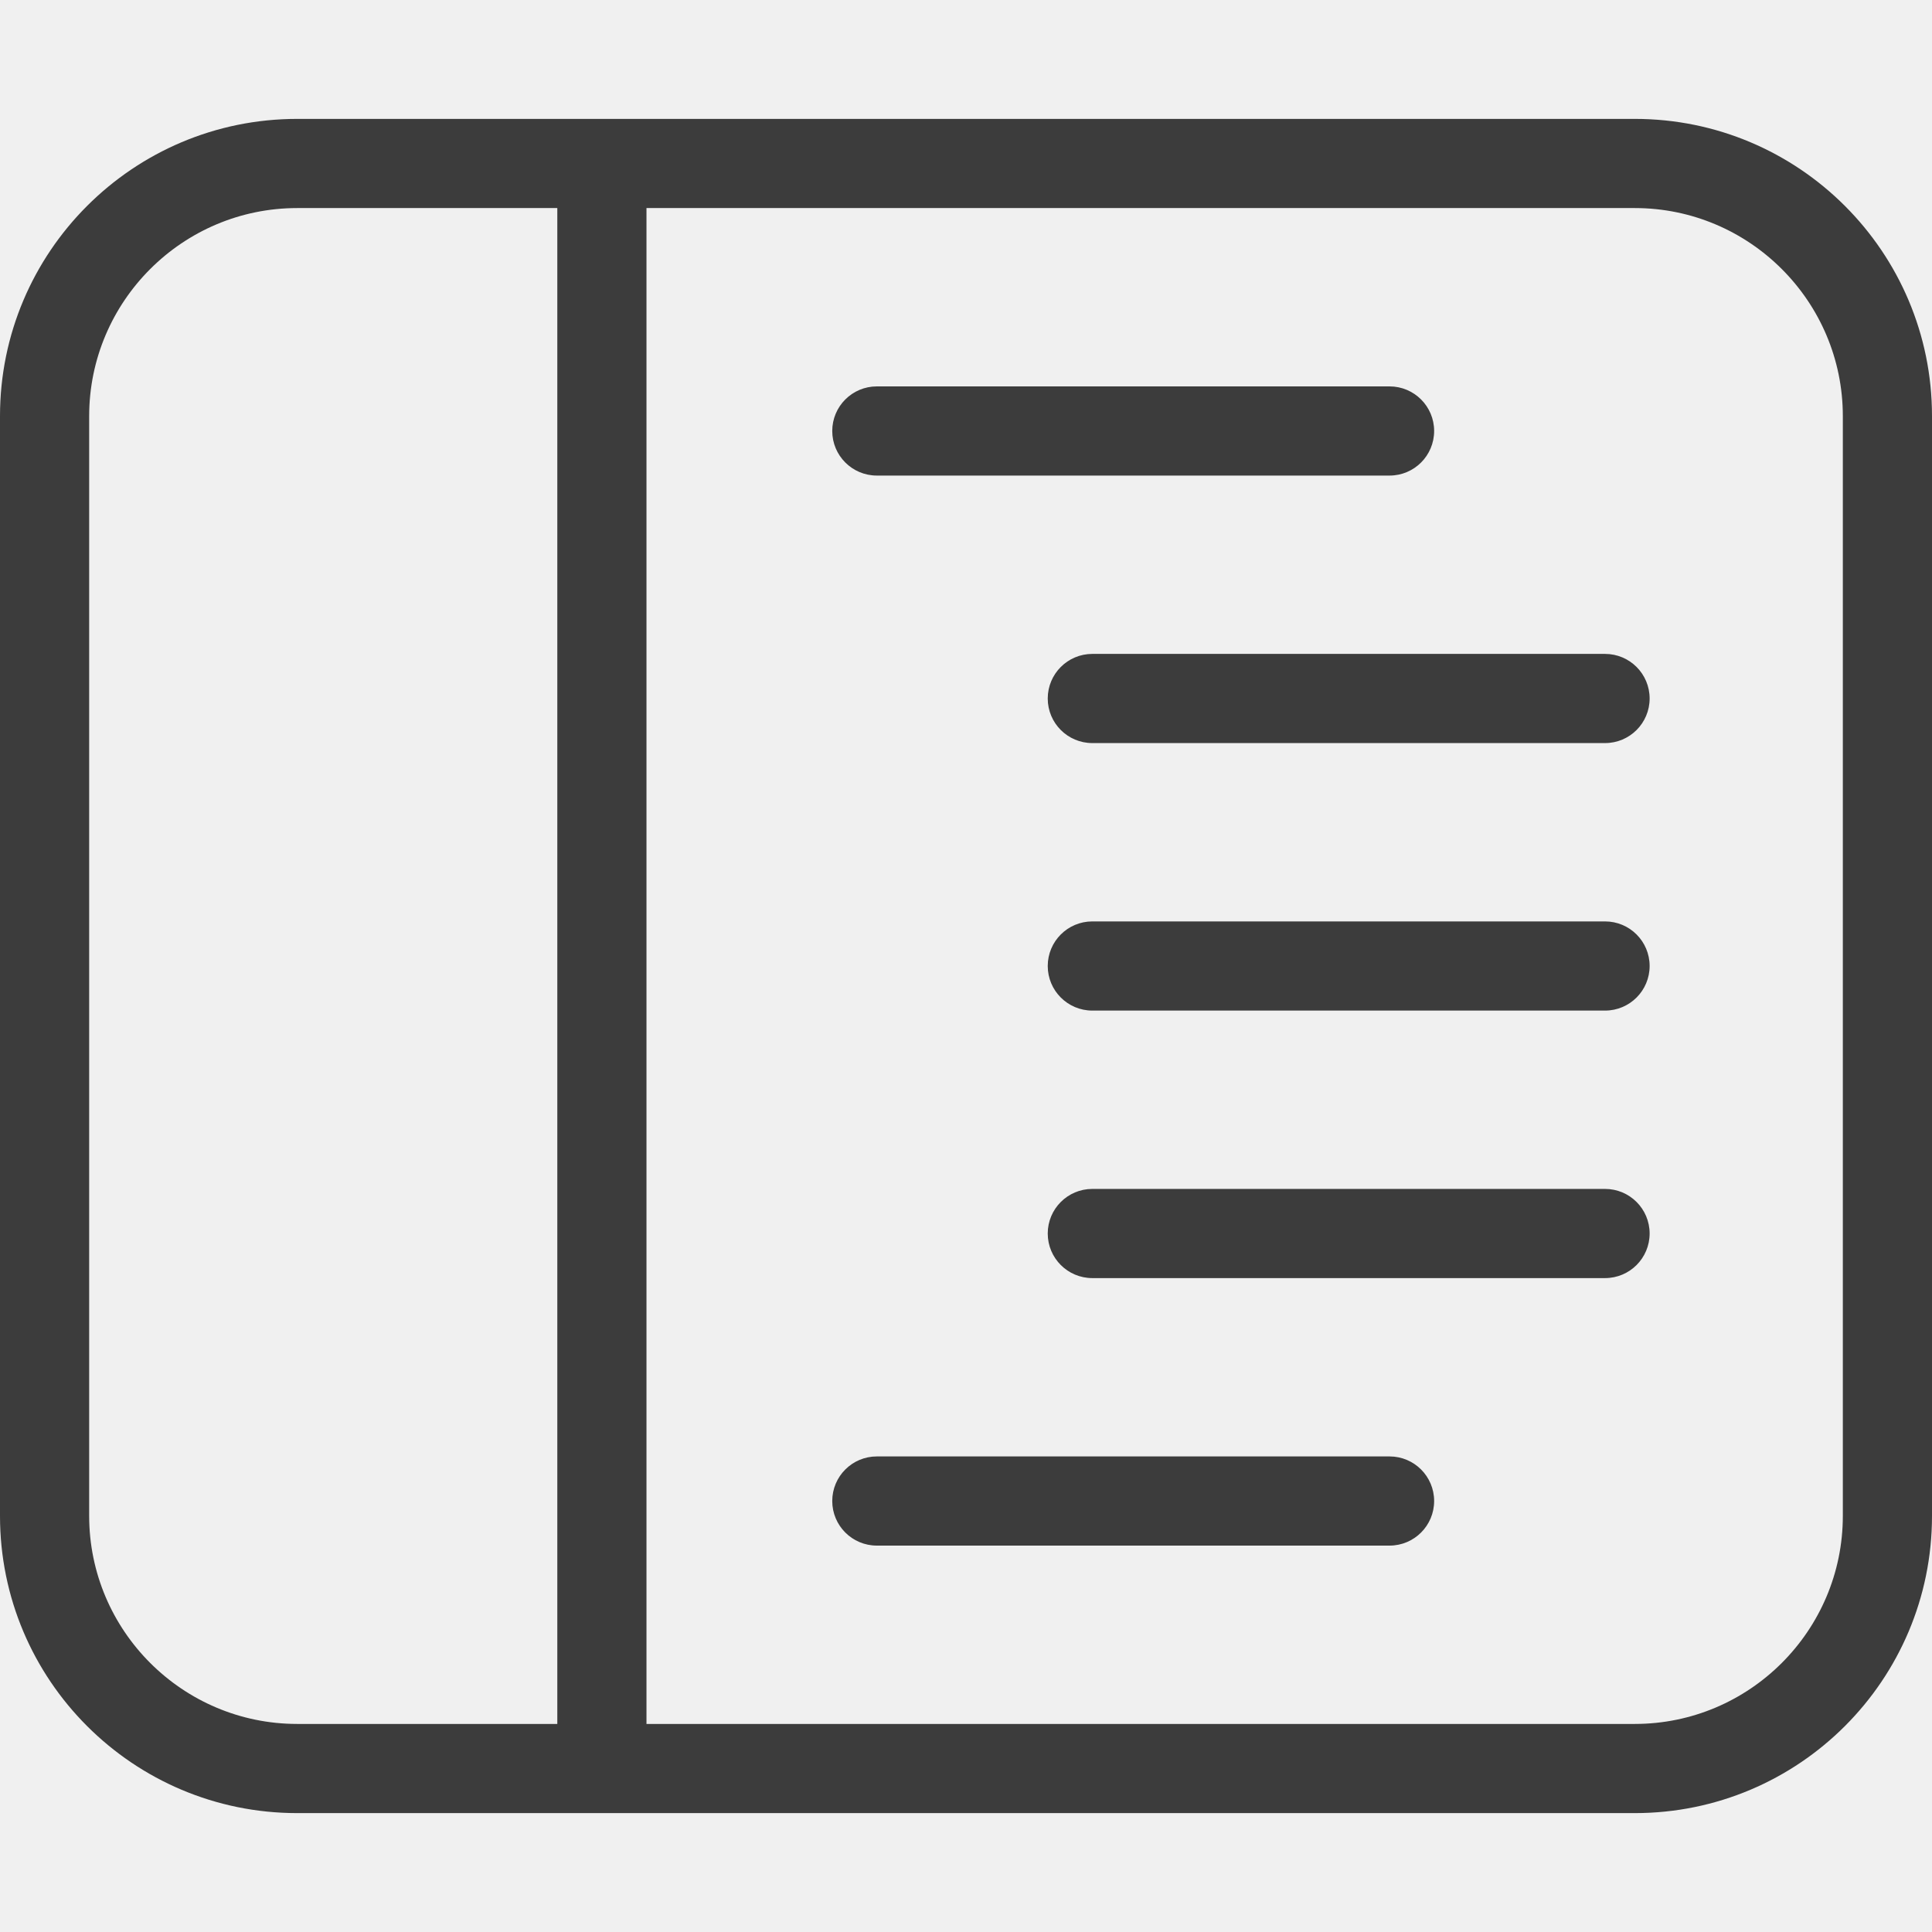
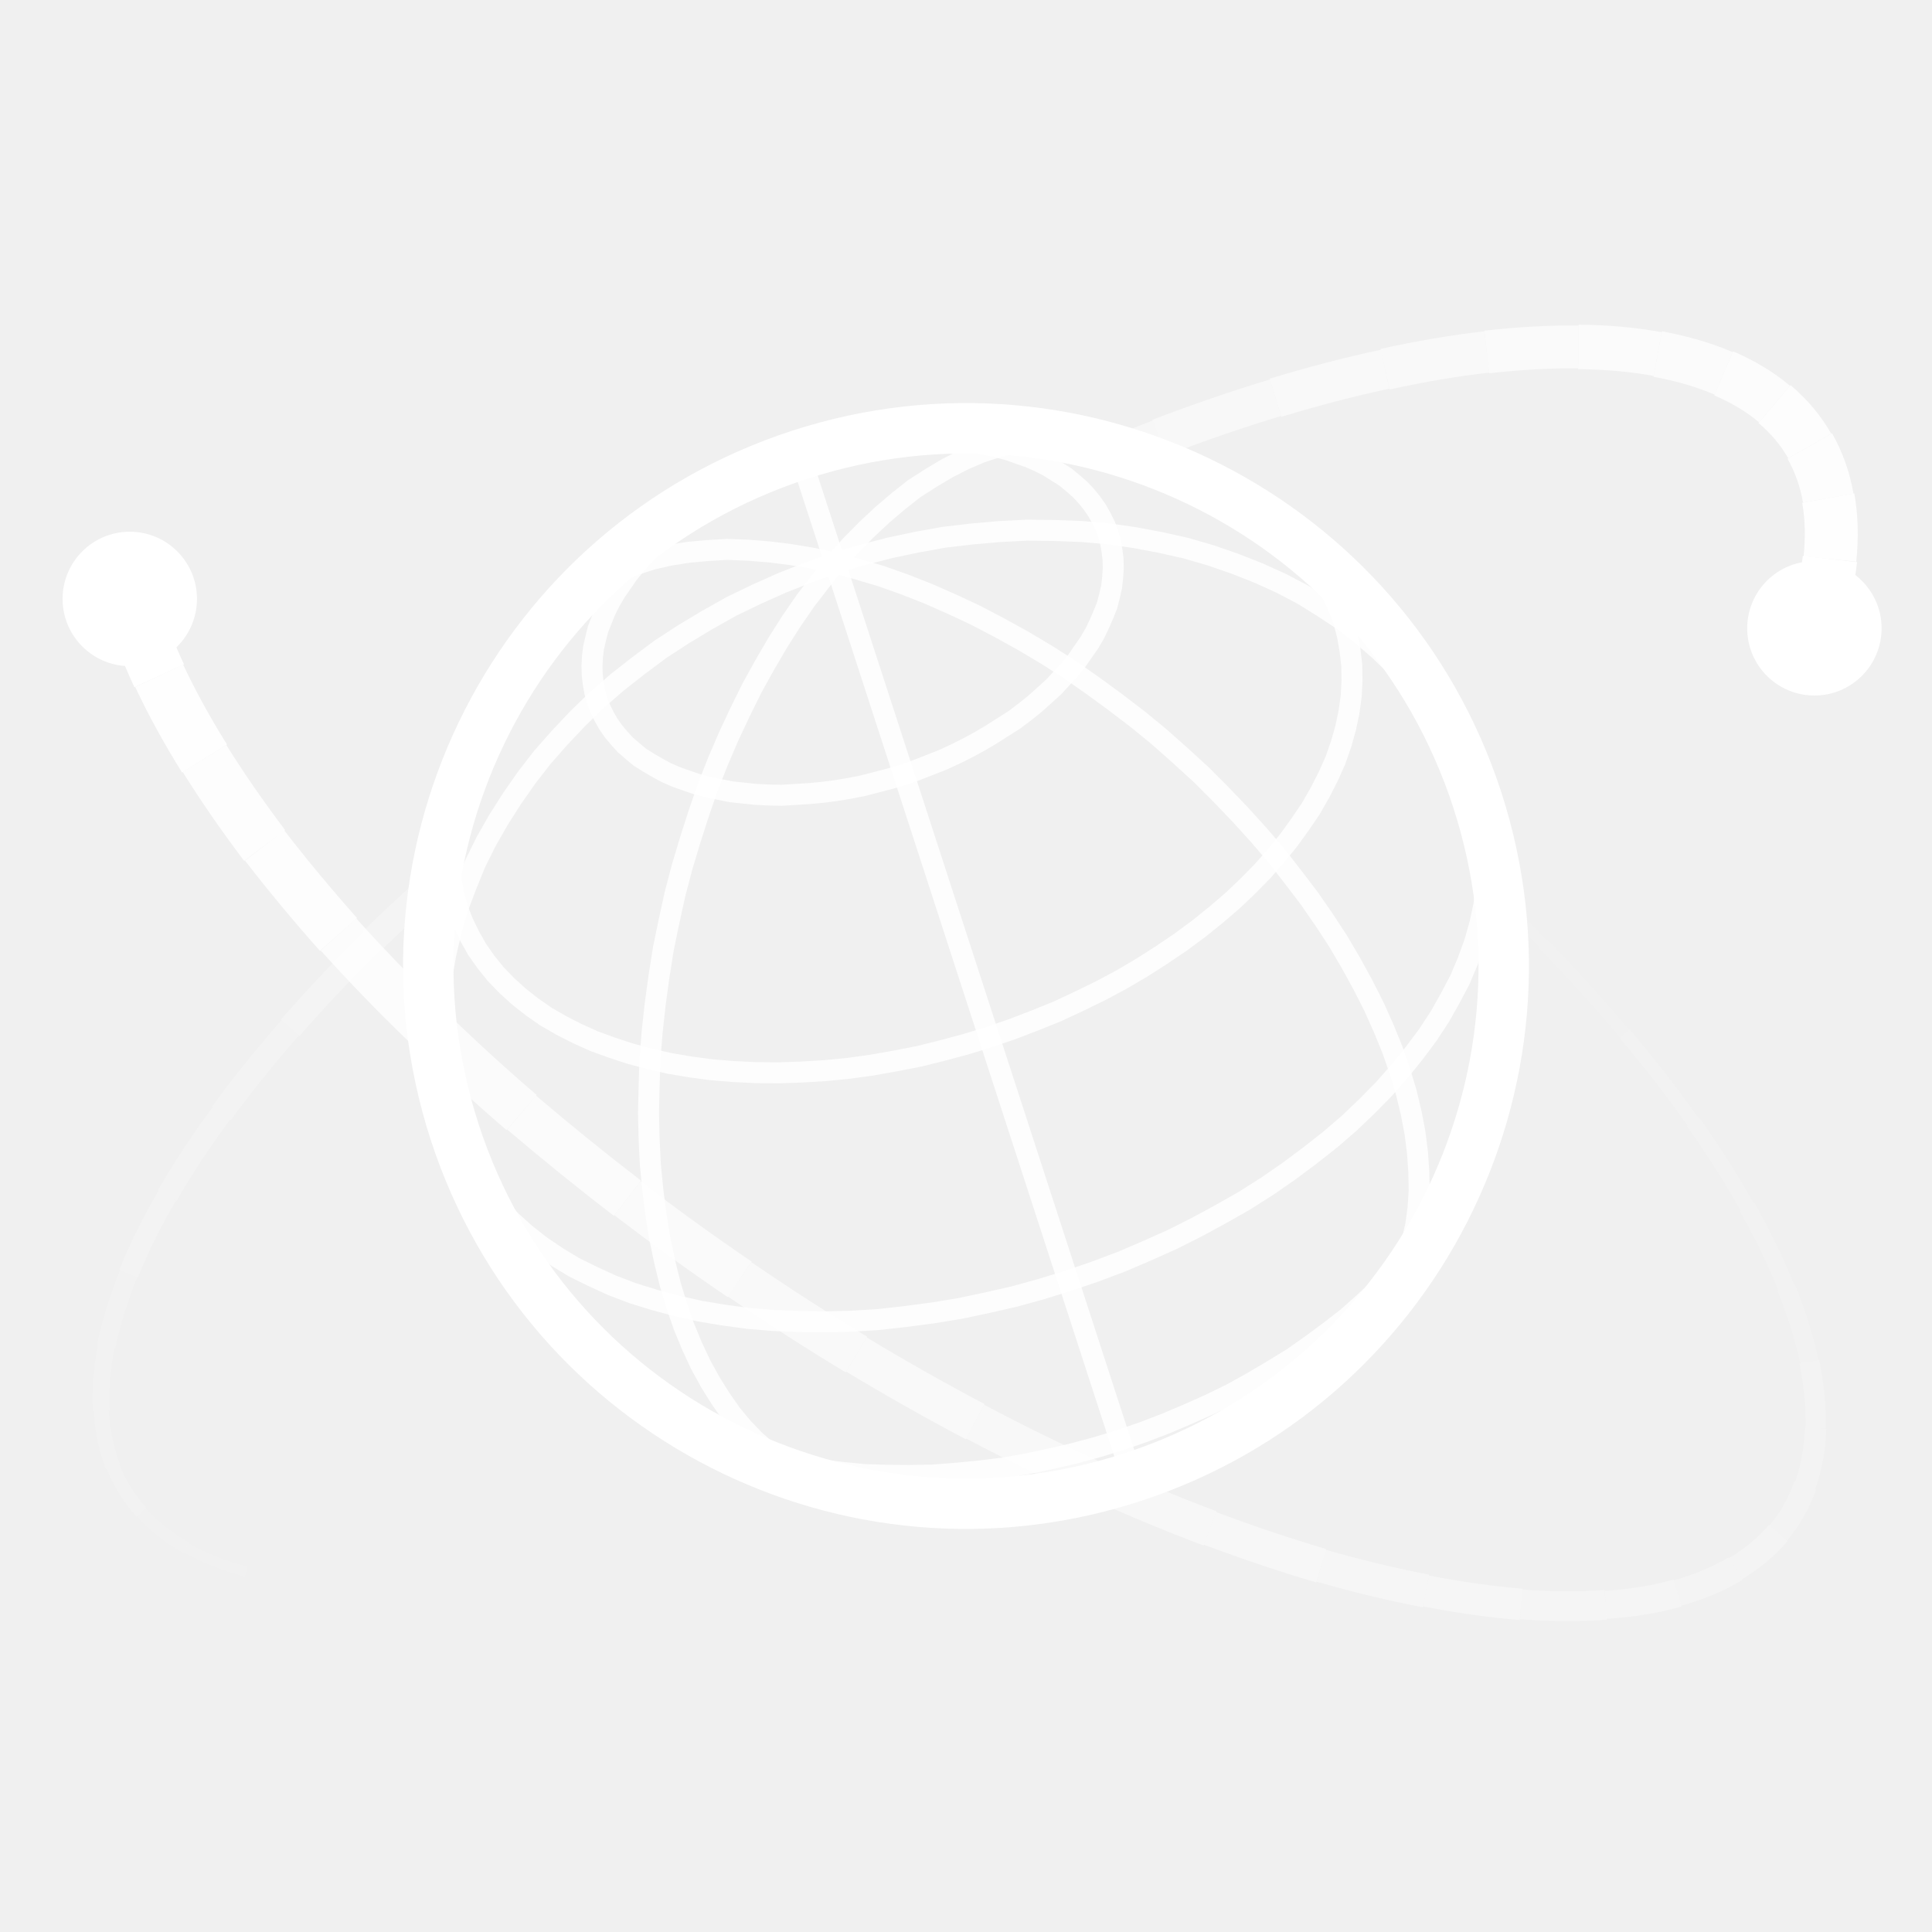
- <svg xmlns="http://www.w3.org/2000/svg" width="260" height="260" viewBox="0 0 260 260" fill="none">
-   <path d="M220 16H40C17.909 16 0 33.909 0 56V204C0 226.091 17.909 244 40 244H220C242.091 244 260 226.091 260 204V56C260 33.909 242.091 16 220 16ZM12 204V56C12 40.561 24.561 28 40 28H75V232H40C24.561 232 12 219.439 12 204ZM248 204C248 219.439 235.439 232 220 232H87V28H220C235.439 28 248 40.561 248 56V204ZM112 58C112 54.686 114.686 52 118 52H187C190.314 52 193 54.686 193 58C193 61.314 190.314 64 187 64H118C114.686 64 112 61.314 112 58ZM193 202C193 205.314 190.314 208 187 208H118C114.686 208 112 205.314 112 202C112 198.686 114.686 196 118 196H187C190.314 196 193 198.686 193 202ZM222 94C222 97.314 219.314 100 216 100H147C143.686 100 141 97.314 141 94C141 90.686 143.686 88 147 88H216C219.314 88 222 90.686 222 94ZM222 130C222 133.314 219.314 136 216 136H147C143.686 136 141 133.314 141 130C141 126.686 143.686 124 147 124H216C219.314 124 222 126.686 222 130ZM222 166C222 169.314 219.314 172 216 172H147C143.686 172 141 169.314 141 166C141 162.686 143.686 160 147 160H216C219.314 160 222 162.686 222 166Z" fill="#3C3C3C" />
+ <svg xmlns="http://www.w3.org/2000/svg" viewBox="-230 -230 460 460" width="260" height="260">
+   <defs>
+     <mask id="cut" maskUnits="userSpaceOnUse" x="-300" y="-300" width="600" height="600">
+       <rect x="-300" y="-300" width="600" height="600" fill="#fff" />
+       <circle r="128" fill="#000" />
+     </mask>
+   </defs>
+   <g fill="none" stroke="#FFFFFF">
+     <g stroke-linecap="butt" mask="url(#cut)">
+       <path d="M 200.9 -123.8 Q 197.7 -129.4 192.5 -133.8" stroke-width="11.8" stroke-opacity="0.847" />
+       <path d="M 192.5 -133.8 Q 187.4 -138.1 180.4 -141.1" stroke-width="11.4" stroke-opacity="0.799" />
+       <path d="M 180.4 -141.1 Q 173.4 -144.1 164.7 -145.7" stroke-width="11" stroke-opacity="0.752" />
+       <path d="M 164.7 -145.7 Q 156 -147.3 145.8 -147.4" stroke-width="10.6" stroke-opacity="0.705" />
+       <path d="M 145.8 -147.4 Q 135.6 -147.5 124 -146.2" stroke-width="10.2" stroke-opacity="0.661" />
+       <path d="M 124 -146.2 Q 112.5 -144.9 99.8 -142.1" stroke-width="9.9" stroke-opacity="0.617" />
+       <path d="M 99.8 -142.1 Q 87.2 -139.4 73.7 -135.3" stroke-width="9.5" stroke-opacity="0.575" />
+       <path d="M 73.7 -135.3 Q 60.1 -131.2 46 -125.8" stroke-width="9.1" stroke-opacity="0.534" />
+       <path d="M 46 -125.8 Q 31.9 -120.4 17.5 -113.8" stroke-width="8.7" stroke-opacity="0.494" />
+       <path d="M 17.5 -113.8 Q 3.1 -107.2 -11.3 -99.6" stroke-width="8.3" stroke-opacity="0.456" />
+       <path d="M -11.3 -99.6 Q -25.8 -91.9 -40 -83.4" stroke-width="7.9" stroke-opacity="0.419" />
+       <path d="M -40 -83.4 Q -54.2 -74.9 -67.8 -65.6" stroke-width="7.5" stroke-opacity="0.383" />
+       <path d="M -67.8 -65.6 Q -81.5 -56.3 -94.4 -46.5" stroke-width="7.1" stroke-opacity="0.35" />
+       <path d="M -94.4 -46.5 Q -107.2 -36.7 -119 -26.5" stroke-width="6.7" stroke-opacity="0.317" />
+       <path d="M -119 -26.5 Q -130.8 -16.3 -141.4 -6" stroke-width="6.3" stroke-opacity="0.286" />
+       <path d="M -141.4 -6 Q -151.9 4.4 -160.9 14.7" stroke-width="5.9" stroke-opacity="0.257" />
+       <path d="M -160.9 14.7 Q -169.9 25 -177.3 35.1" stroke-width="5.5" stroke-opacity="0.23" />
+       <path d="M -177.3 35.1 Q -184.7 45.1 -190.2 54.7" stroke-width="5.1" stroke-opacity="0.204" />
+       <path d="M -190.2 54.7 Q -195.8 64.3 -199.4 73.3" stroke-width="4.8" stroke-opacity="0.18" />
+       <path d="M -199.4 73.3 Q -203 82.3 -204.7 90.5" stroke-width="4.4" stroke-opacity="0.158" />
+       <path d="M -204.7 90.5 Q -206.3 98.6 -205.9 105.9" stroke-width="4" stroke-opacity="0.138" />
+       <path d="M -205.9 105.9 Q -205.5 113.1 -203.1 119.2" stroke-width="3.6" stroke-opacity="0.121" />
+       <path d="M -203.1 119.2 Q -200.7 125.2 -196.3 130.1" stroke-width="3.2" stroke-opacity="0.106" />
+       <path d="M 193.4 135 Q 197.6 130 199.8 123.7" stroke-width="5.5" stroke-opacity="0.23" />
+       <path d="M 199.8 123.7 Q 202 117.5 202.3 110.1" stroke-width="5.1" stroke-opacity="0.204" />
+       <path d="M 202.3 110.1 Q 202.5 102.7 200.8 94.2" stroke-width="4.8" stroke-opacity="0.18" />
+       <path d="M 200.8 94.2 Q 199 85.8 195.3 76.6" stroke-width="4.4" stroke-opacity="0.158" />
+       <path d="M 195.3 76.6 Q 191.6 67.3 186 57.4" stroke-width="4" stroke-opacity="0.138" />
+       <path d="M 186 57.4 Q 180.5 47.5 173.1 37.1" stroke-width="3.6" stroke-opacity="0.121" />
+       <path d="M 173.1 37.1 Q 165.8 26.7 156.8 16.1" stroke-width="3.2" stroke-opacity="0.106" />
+       <path d="M 156.8 16.1 Q 147.8 5.4 137.4 -5.3" stroke-width="2.8" stroke-opacity="0.093" />
+       <path d="M 137.4 -5.3 Q 126.9 -16 115.3 -26.5" stroke-width="2.4" stroke-opacity="0.084" />
+     </g>
+     <g transform="rotate(-18)">
+       <circle cx="0" cy="0" r="128" fill="none" stroke-width="12" />
+       <g stroke-width="5" stroke-opacity="0.85" stroke-linecap="round">
+         <path d="M -98.8 81.4 L -96 84.6 L -93 87.6 L -89.7 90.5 L -86.1 93.4 L -82.4 96.1 L -78.4 98.7 L -74.2 101.1 L -69.8 103.5 L -65.2 105.6 L -60.4 107.7 L -55.4 109.5 L -50.3 111.2 L -45.1 112.8 L -39.7 114.1 L -34.3 115.3 L -28.7 116.4 L -23 117.2 L -17.3 117.8 L -11.6 118.3 L -5.8 118.6 L 0 118.7 L 5.8 118.6 L 11.6 118.3 L 17.3 117.8 L 23 117.2 L 28.7 116.4 L 34.3 115.3 L 39.7 114.1 L 45.1 112.8 L 50.3 111.2 L 55.4 109.5 L 60.4 107.7 L 65.2 105.6 L 69.8 103.5 L 74.2 101.1 L 78.4 98.7 L 82.4 96.1 L 86.1 93.4 L 89.7 90.5 L 93 87.6 L 96 84.6 L 98.8 81.4" />
+         <path d="M -128 0 L -127.8 4.1 L -127.3 8.2 L -126.4 12.3 L -125.2 16.4 L -123.6 20.4 L -121.7 24.4 L -119.5 28.2 L -116.9 32.1 L -114 35.8 L -110.9 39.4 L -107.3 42.9 L -103.6 46.3 L -99.5 49.6 L -95.1 52.7 L -90.5 55.7 L -85.6 58.6 L -80.6 61.2 L -75.2 63.8 L -69.7 66.1 L -64 68.2 L -58.1 70.2 L -52.1 72 L -45.9 73.6 L -39.6 74.9 L -33.1 76.1 L -26.6 77.1 L -20 77.8 L -13.4 78.4 L -6.7 78.7 L 0 78.8 L 6.7 78.7 L 13.4 78.4 L 20 77.8 L 26.6 77.1 L 33.1 76.1 L 39.6 74.9 L 45.9 73.6 L 52.1 72 L 58.1 70.2 L 64 68.2 L 69.7 66.1 L 75.2 63.8 L 80.6 61.2 L 85.6 58.6 L 90.5 55.7 L 95.1 52.7 L 99.5 49.6 L 103.6 46.3 L 107.3 42.9 L 110.9 39.4 L 114 35.8 L 116.9 32.1 L 119.5 28.2 L 121.7 24.4 L 123.6 20.4 L 125.2 16.4 L 126.4 12.3 L 127.3 8.2 L 127.8 4.1 L 128 0" />
+         <path d="M -101.3 -78.2 L -103.5 -74.9 L -105.4 -71.5 L -107.1 -68.1 L -108.4 -64.6 L -109.5 -61.1 L -110.2 -57.6 L -110.7 -54 L -110.9 -50.4 L -110.7 -46.9 L -110.2 -43.3 L -109.5 -39.8 L -108.4 -36.2 L -107.1 -32.8 L -105.4 -29.3 L -103.5 -26 L -101.3 -22.7 L -98.8 -19.4 L -96 -16.3 L -93 -13.3 L -89.7 -10.3 L -86.1 -7.5 L -82.4 -4.8 L -78.4 -2.2 L -74.2 0.3 L -69.8 2.6 L -65.2 4.8 L -60.4 6.8 L -55.4 8.7 L -50.3 10.4 L -45.1 11.9 L -39.7 13.3 L -34.3 14.5 L -28.7 15.5 L -23 16.3 L -17.3 17 L -11.6 17.4 L -5.8 17.7 L 0 17.8 L 5.8 17.7 L 11.6 17.4 L 17.3 17 L 23 16.3 L 28.7 15.5 L 34.3 14.5 L 39.7 13.3 L 45.1 11.9 L 50.3 10.4 L 55.4 8.7 L 60.4 6.8 L 65.2 4.8 L 69.8 2.6 L 74.2 0.3 L 78.4 -2.2 L 82.4 -4.8 L 86.1 -7.5 L 89.7 -10.3 L 93 -13.3 L 96 -16.3 L 98.8 -19.4 L 101.3 -22.7 L 103.5 -26 L 105.4 -29.3 L 107.1 -32.8 L 108.4 -36.2 L 109.5 -39.8 L 110.2 -43.3 L 110.7 -46.9 L 110.9 -50.4 L 110.7 -54 L 110.2 -57.6 L 109.5 -61.1 L 108.4 -64.6 L 107.1 -68.1 L 105.4 -71.5 L 103.5 -74.9 L 101.3 -78.2" />
+         <path d="M 0 -126.8 L -3.3 -126.7 L -6.7 -126.5 L -10 -126.3 L -13.3 -125.9 L -16.6 -125.4 L -19.8 -124.8 L -22.9 -124.1 L -26 -123.3 L -29.1 -122.5 L -32 -121.5 L -34.9 -120.4 L -37.6 -119.2 L -40.3 -118 L -42.8 -116.6 L -45.3 -115.2 L -47.6 -113.7 L -49.7 -112.1 L -51.8 -110.5 L -53.7 -108.8 L -55.4 -107.1 L -57 -105.2 L -58.5 -103.4 L -59.7 -101.5 L -60.9 -99.5 L -61.8 -97.6 L -62.6 -95.5 L -63.2 -93.5 L -63.6 -91.5 L -63.9 -89.4 L -64 -87.4 L -63.9 -85.3 L -63.6 -83.2 L -63.2 -81.2 L -62.6 -79.2 L -61.8 -77.2 L -60.9 -75.2 L -59.7 -73.2 L -58.5 -71.3 L -57 -69.5 L -55.4 -67.7 L -53.7 -65.9 L -51.8 -64.2 L -49.7 -62.6 L -47.6 -61 L -45.3 -59.5 L -42.8 -58.1 L -40.3 -56.7 L -37.6 -55.5 L -34.9 -54.3 L -32 -53.2 L -29.1 -52.2 L -26 -51.4 L -22.9 -50.6 L -19.8 -49.9 L -16.6 -49.3 L -13.3 -48.8 L -10 -48.4 L -6.7 -48.2 L -3.3 -48 L 0 -47.9 L 3.3 -48 L 6.7 -48.2 L 10 -48.4 L 13.3 -48.8 L 16.6 -49.3 L 19.8 -49.9 L 22.9 -50.6 L 26 -51.4 L 29.1 -52.2 L 32 -53.2 L 34.9 -54.3 L 37.6 -55.5 L 40.3 -56.7 L 42.8 -58.1 L 45.3 -59.5 L 47.6 -61 L 49.7 -62.6 L 51.8 -64.2 L 53.7 -65.9 L 55.4 -67.7 L 57 -69.5 L 58.5 -71.3 L 59.7 -73.2 L 60.9 -75.2 L 61.8 -77.2 L 62.6 -79.2 L 63.2 -81.2 L 63.6 -83.2 L 63.9 -85.3 L 64 -87.4 L 63.9 -89.4 L 63.6 -91.5 L 63.2 -93.5 L 62.6 -95.5 L 61.8 -97.6 L 60.9 -99.5 L 59.7 -101.5 L 58.5 -103.4 L 57 -105.2 L 55.4 -107.1 L 53.7 -108.8 L 51.8 -110.5 L 49.7 -112.1 L 47.6 -113.7 L 45.3 -115.2 L 42.8 -116.6 L 40.3 -118 L 37.6 -119.2 L 34.9 -120.4 L 32 -121.5 L 29.1 -122.5 L 26 -123.3 L 22.9 -124.1 L 19.8 -124.8 L 16.6 -125.4 L 13.3 -125.9 L 10 -126.3 L 6.7 -126.5 L 3.3 -126.7 L 0 -126.8" />
+         <path d="M 0 -127.9 L 0 -127.5 L 0 -126.8 L 0 -125.6 L 0 -124.2 L 0 -122.4 L 0 -120.3 L 0 -117.8 L 0 -115 L 0 -112 L 0 -108.6 L 0 -104.9 L 0 -100.9" />
+         <path d="M -64 -110.7 L -60.6 -112.2 L -57 -113.5 L -53.2 -114.4 L -49.3 -114.9 L -45.3 -115.2 L -41.1 -115.2 L -36.8 -114.8 L -32.4 -114.1 L -28 -113.1 L -23.4 -111.9 L -18.8 -110.2 L -14.2 -108.3 L -9.5 -106.1 L -4.7 -103.6 L 0 -100.9" />
+         <path d="M -128 0 L -127.8 -5.3 L -127.3 -10.5 L -126.4 -15.8 L -125.2 -21 L -123.6 -26.1 L -121.7 -31.2 L -119.5 -36.1 L -116.9 -41 L -114 -45.8 L -110.9 -50.4 L -107.3 -54.9 L -103.6 -59.3 L -99.5 -63.5 L -95.1 -67.5 L -90.5 -71.3 L -85.6 -75 L -80.6 -78.4 L -75.2 -81.6 L -69.7 -84.6 L -64 -87.4 L -58.1 -89.9 L -52.1 -92.1 L -45.9 -94.2 L -39.6 -95.9 L -33.1 -97.4 L -26.6 -98.7 L -20 -99.6 L -13.4 -100.3 L -6.7 -100.7 L 0 -100.9" />
+         <path d="M -67.3 108.9 L -70.3 106.8 L -73.2 104.4 L -75.9 101.7 L -78.4 98.7 L -80.6 95.4 L -82.7 91.9 L -84.5 88.2 L -86.1 84.2 L -87.4 79.9 L -88.5 75.5 L -89.4 70.8 L -90 66 L -90.4 60.9 L -90.5 55.7 L -90.4 50.4 L -90 44.9 L -89.4 39.3 L -88.5 33.5 L -87.4 27.7 L -86.1 21.8 L -84.5 15.9 L -82.7 9.9 L -80.6 3.9 L -78.4 -2.2 L -75.9 -8.2 L -73.2 -14.2 L -70.3 -20.2 L -67.3 -26.1 L -64 -31.9 L -60.6 -37.7 L -57 -43.3 L -53.2 -48.8 L -49.3 -54.2 L -45.3 -59.5 L -41.1 -64.6 L -36.8 -69.5 L -32.4 -74.2 L -28 -78.7 L -23.4 -83 L -18.8 -87.1 L -14.2 -90.9 L -9.5 -94.5 L -4.7 -97.8 L 0 -100.9" />
+         <path d="M 0 128 L 0 127.7 L 0 127 L 0 126.1 L 0 124.7 L 0 123 L 0 121 L 0 118.7 L 0 116 L 0 113 L 0 109.7 L 0 106.1 L 0 102.2 L 0 98.1 L 0 93.6 L 0 88.9 L 0 84 L 0 78.8 L 0 73.4 L 0 67.8 L 0 62.1 L 0 56.1 L 0 50 L 0 43.8 L 0 37.4 L 0 31 L 0 24.4 L 0 17.8 L 0 11.2 L 0 4.5 L 0 -2.2 L 0 -8.9 L 0 -15.6 L 0 -22.2 L 0 -28.8 L 0 -35.3 L 0 -41.7 L 0 -47.9 L 0 -54.1 L 0 -60.1 L 0 -65.9 L 0 -71.6 L 0 -77 L 0 -82.3 L 0 -87.3 L 0 -92.1 L 0 -96.6 L 0 -100.9" />
+         <path d="M 67.3 108.9 L 70.3 106.8 L 73.2 104.4 L 75.9 101.7 L 78.4 98.7 L 80.6 95.4 L 82.7 91.9 L 84.5 88.2 L 86.1 84.2 L 87.4 79.9 L 88.5 75.5 L 89.4 70.8 L 90 66 L 90.4 60.9 L 90.5 55.7 L 90.4 50.4 L 90 44.9 L 89.4 39.3 L 88.5 33.5 L 87.4 27.7 L 86.1 21.8 L 84.5 15.9 L 82.7 9.9 L 80.6 3.9 L 78.4 -2.2 L 75.9 -8.2 L 73.2 -14.2 L 70.3 -20.2 L 67.3 -26.1 L 64 -31.9 L 60.6 -37.7 L 57 -43.3 L 53.2 -48.8 L 49.3 -54.2 L 45.3 -59.5 L 41.1 -64.6 L 36.8 -69.5 L 32.4 -74.2 L 28 -78.7 L 23.4 -83 L 18.8 -87.1 L 14.2 -90.9 L 9.5 -94.5 L 4.7 -97.8 L 0 -100.9" />
+         <path d="M 128 0 L 127.8 -5.3 L 127.3 -10.5 L 126.4 -15.8 L 125.2 -21 L 123.6 -26.1 L 121.7 -31.2 L 119.5 -36.1 L 116.9 -41 L 114 -45.8 L 110.9 -50.4 L 107.3 -54.9 L 103.6 -59.3 L 99.5 -63.5 L 95.1 -67.5 L 90.5 -71.3 L 85.6 -75 L 80.6 -78.4 L 75.2 -81.6 L 69.7 -84.6 L 64 -87.4 L 58.1 -89.9 L 52.1 -92.1 L 45.9 -94.2 L 39.6 -95.9 L 33.1 -97.4 L 26.6 -98.7 L 20 -99.6 L 13.4 -100.3 L 6.7 -100.7 L 0 -100.9" />
+         <path d="M 64 -110.7 L 60.6 -112.2 L 57 -113.5 L 53.2 -114.4 L 49.3 -114.9 L 45.3 -115.2 L 41.1 -115.2 L 36.8 -114.8 L 32.4 -114.1 L 28 -113.1 L 23.4 -111.9 L 18.8 -110.2 L 14.2 -108.3 L 9.5 -106.1 L 4.7 -103.6 L 0 -100.9" />
+       </g>
+     </g>
+     <g stroke-linecap="butt">
+       <path d="M 202 -80.4 Q 204.8 -89 205.7 -96.9" stroke-width="13" stroke-opacity="1" />
+       <path d="M 205.7 -96.9 Q 206.5 -104.7 205.3 -111.4" stroke-width="12.6" stroke-opacity="0.948" />
+       <path d="M 205.3 -111.4 Q 204.1 -118.2 200.9 -123.8" stroke-width="12.2" stroke-opacity="0.897" />
+       <path d="M -196.3 130.1 Q -191.9 135 -185.7 138.5" stroke-width="2.8" stroke-opacity="0.093" />
+       <path d="M -185.7 138.5 Q -179.4 142.1 -171.4 144.2" stroke-width="2.4" stroke-opacity="0.084" />
+       <path d="M -199.1 -87.4 Q -196.5 -78.6 -192.1 -69.1" stroke-width="13" stroke-opacity="1" />
+       <path d="M -192.1 -69.1 Q -187.6 -59.5 -181.3 -49.4" stroke-width="12.6" stroke-opacity="0.948" />
+       <path d="M -181.3 -49.4 Q -175 -39.3 -167 -28.7" stroke-width="12.2" stroke-opacity="0.897" />
+       <path d="M -167 -28.7 Q -158.9 -18.2 -149.4 -7.5" stroke-width="11.8" stroke-opacity="0.847" />
+       <path d="M -149.4 -7.5 Q -139.8 3.2 -128.8 13.8" stroke-width="11.4" stroke-opacity="0.799" />
+       <path d="M -128.8 13.8 Q -117.9 24.5 -105.8 34.9" stroke-width="11" stroke-opacity="0.752" />
+       <path d="M -105.8 34.9 Q -93.6 45.3 -80.6 55.3" stroke-width="10.6" stroke-opacity="0.705" />
+       <path d="M -80.6 55.3 Q -67.6 65.3 -53.9 74.6" stroke-width="10.2" stroke-opacity="0.661" />
+       <path d="M -53.9 74.6 Q -40.2 84 -26.1 92.5" stroke-width="9.9" stroke-opacity="0.617" />
+       <path d="M -26.1 92.5 Q -12 101 2.2 108.5" stroke-width="9.5" stroke-opacity="0.575" />
+       <path d="M 2.2 108.5 Q 16.4 116 30.5 122.4" stroke-width="9.1" stroke-opacity="0.534" />
+       <path d="M 30.5 122.4 Q 44.5 128.8 58.1 133.9" stroke-width="8.7" stroke-opacity="0.494" />
+       <path d="M 58.1 133.9 Q 71.7 139 84.6 142.8" stroke-width="8.3" stroke-opacity="0.456" />
+       <path d="M 84.6 142.8 Q 97.5 146.5 109.5 148.8" stroke-width="7.9" stroke-opacity="0.419" />
+       <path d="M 109.5 148.8 Q 121.4 151.1 132.2 152" stroke-width="7.5" stroke-opacity="0.383" />
+       <path d="M 132.2 152 Q 143 152.8 152.3 152.1" stroke-width="7.1" stroke-opacity="0.35" />
+       <path d="M 152.3 152.1 Q 161.7 151.5 169.4 149.3" stroke-width="6.7" stroke-opacity="0.317" />
+       <path d="M 169.4 149.3 Q 177.2 147.1 183.2 143.5" stroke-width="6.3" stroke-opacity="0.286" />
+       <path d="M 183.2 143.5 Q 189.2 139.9 193.4 135" stroke-width="5.9" stroke-opacity="0.257" />
+     </g>
+   </g>
+   <circle cx="202" cy="-80.4" r="16" fill="#FFFFFF" />
+   <circle cx="-199.1" cy="-87.4" r="16" fill="#FFFFFF" />
</svg>
